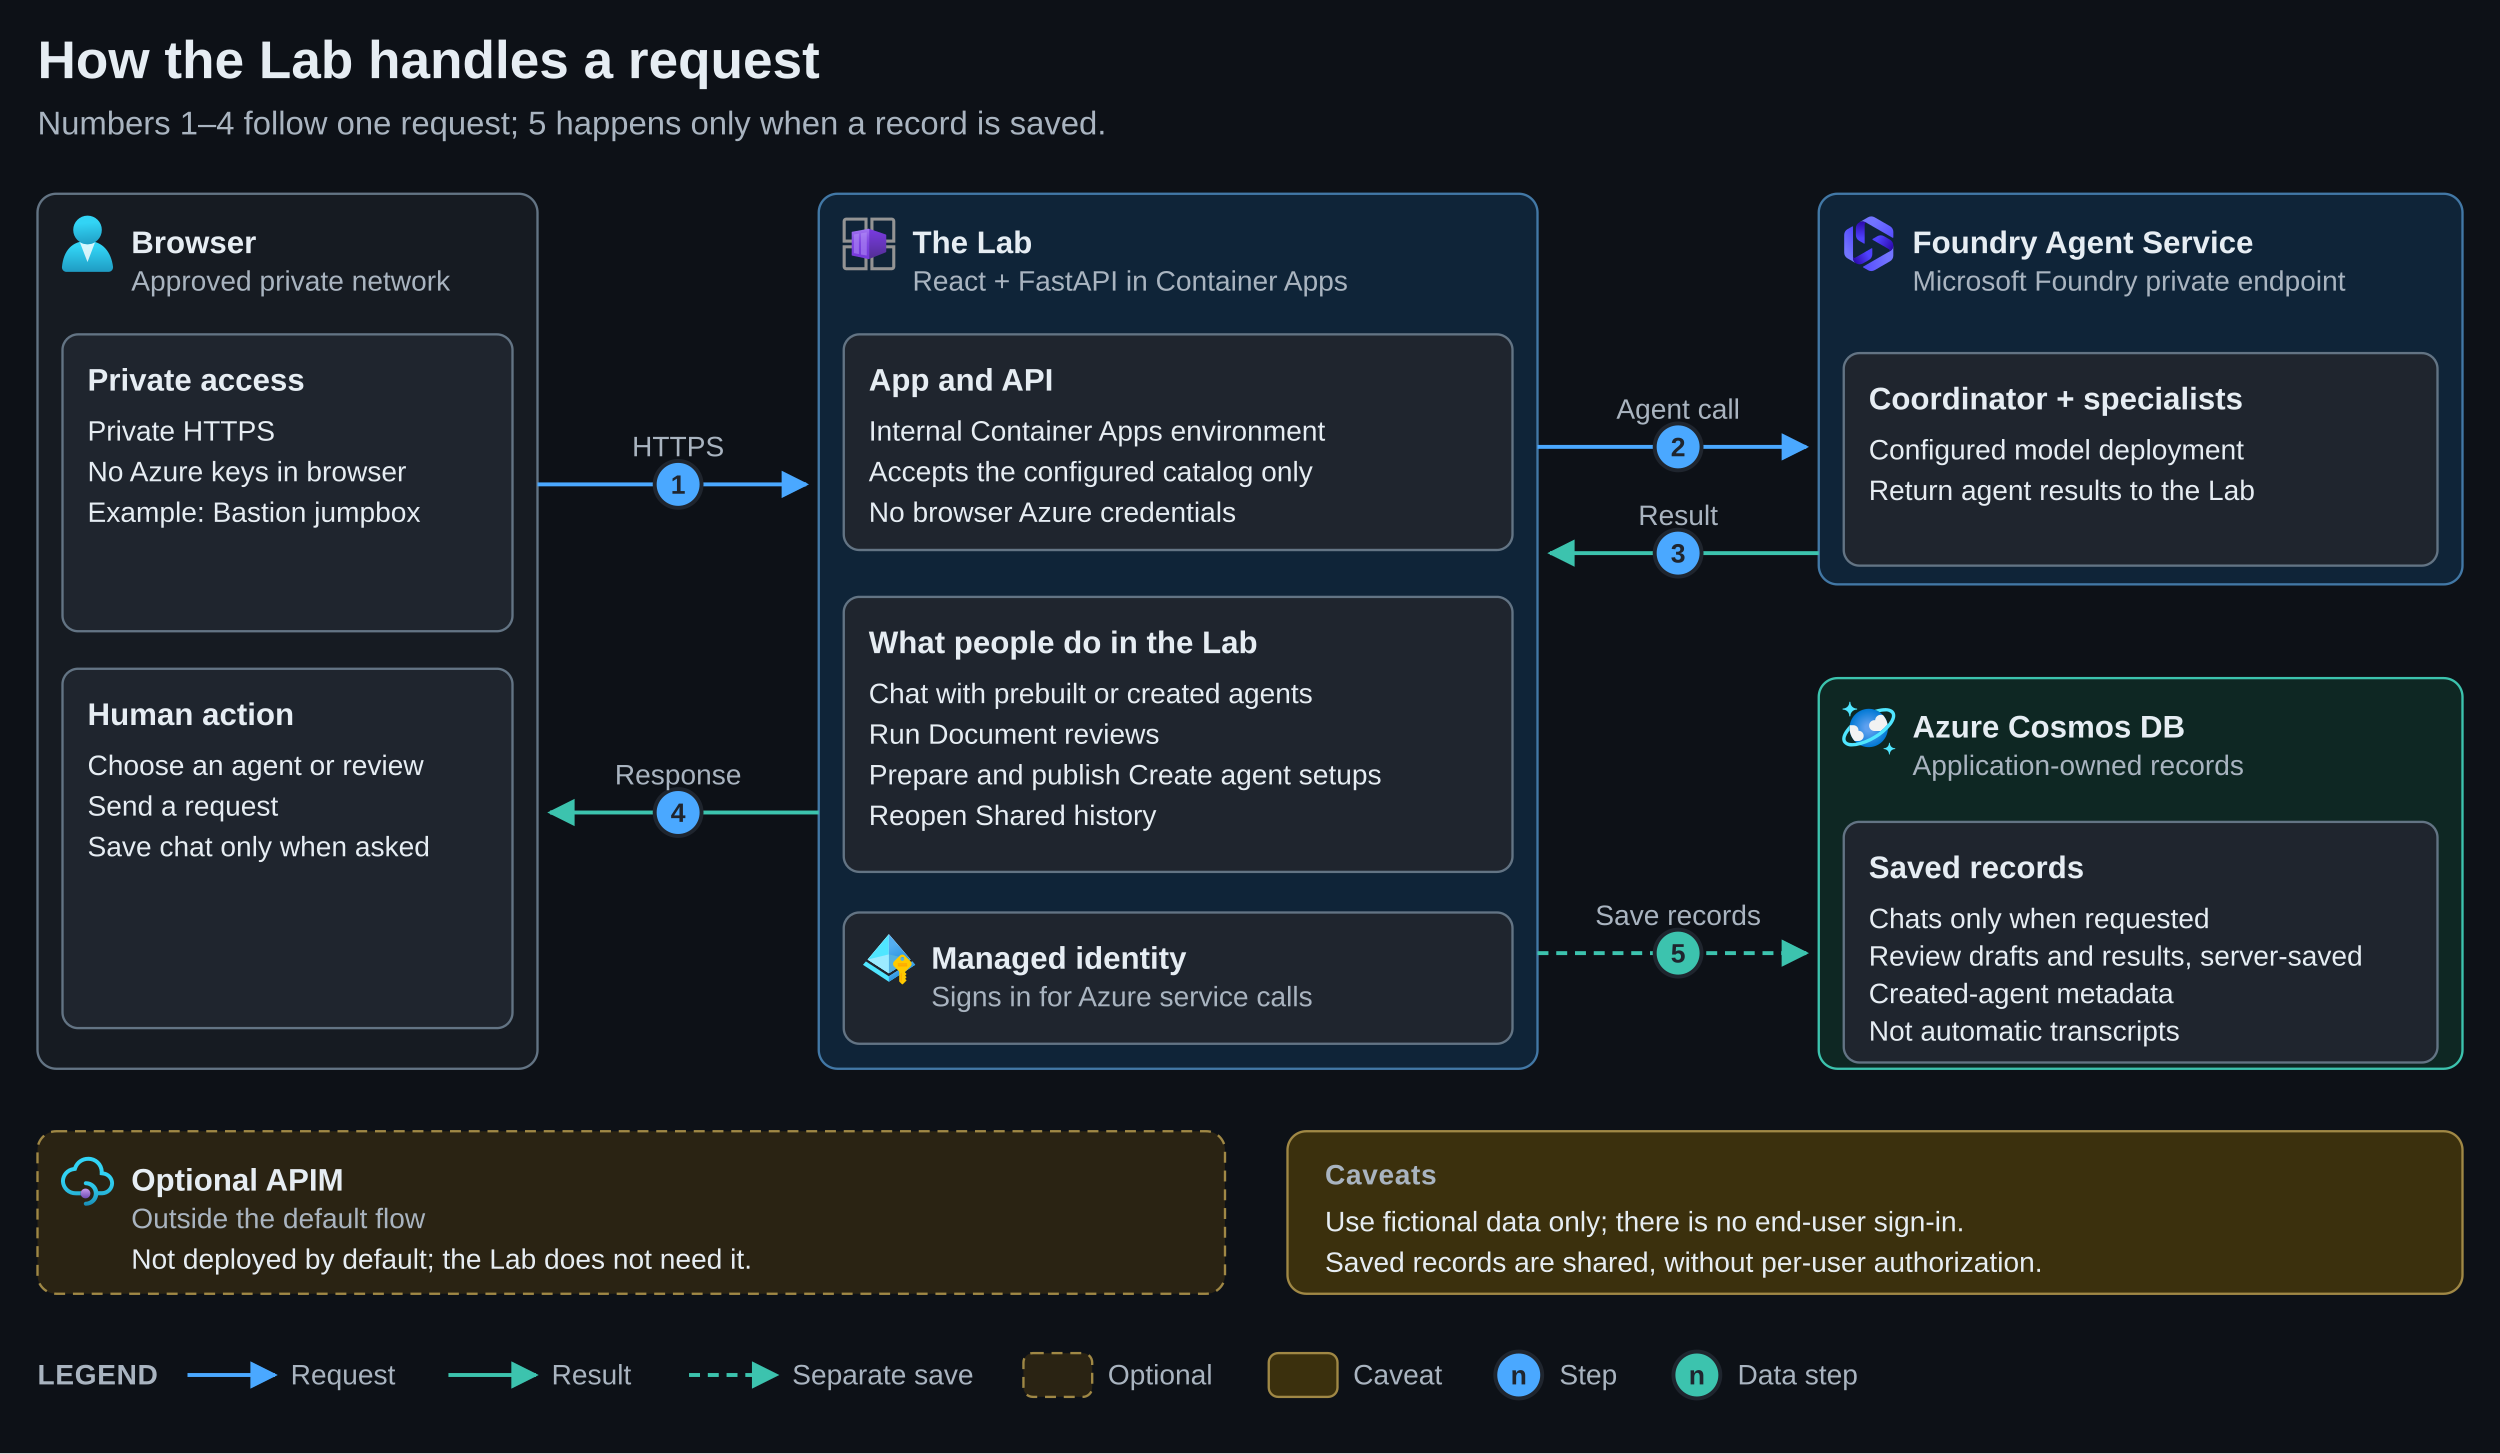
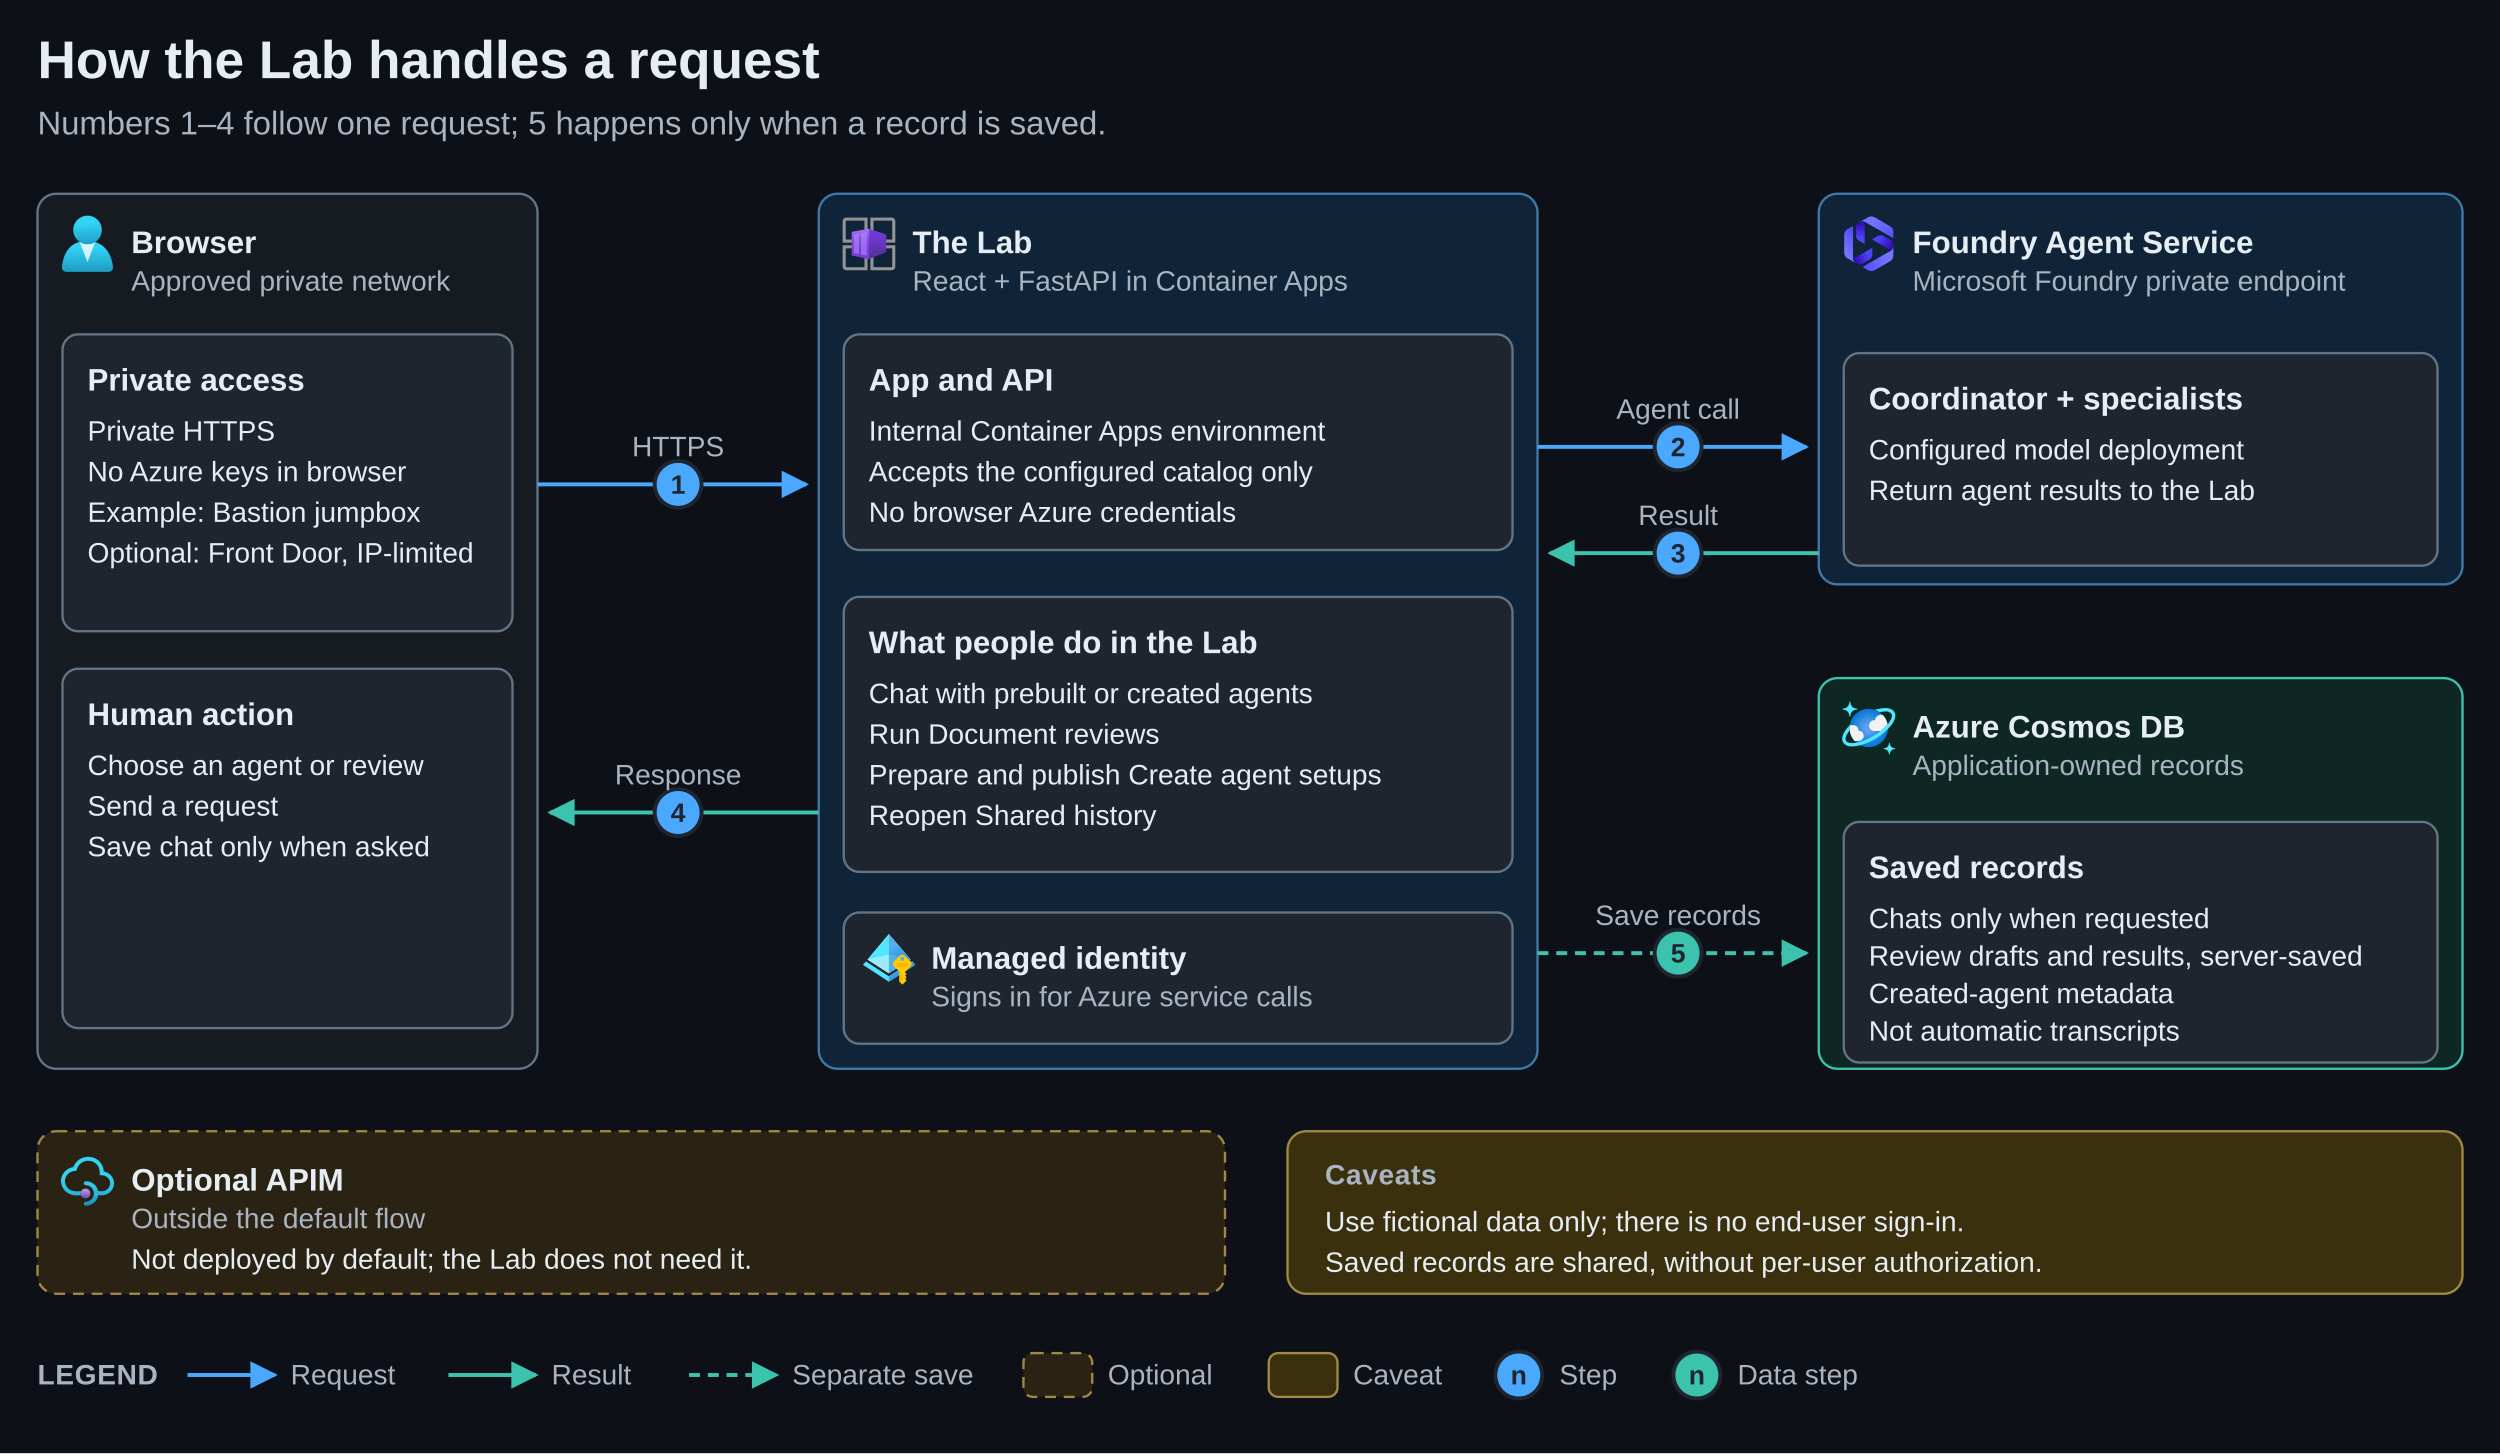
<svg xmlns="http://www.w3.org/2000/svg" width="1600" height="930" viewBox="0 0 1600 930" role="img" aria-labelledby="title desc" style="max-width:100%;height:auto">
  <defs>
    <marker id="blue" viewBox="0 0 10 10" refX="9" refY="5" markerWidth="7" markerHeight="7" orient="auto">
      <path d="M0 0L10 5L0 10z" fill="#4aa8ff" />
    </marker>
    <marker id="teal" viewBox="0 0 10 10" refX="9" refY="5" markerWidth="7" markerHeight="7" orient="auto">
      <path d="M0 0L10 5L0 10z" fill="#3cc3ae" />
    </marker>
    <style>
      text { font-family: 'Segoe UI', Arial, sans-serif; fill: #e6edf3; }
      .title { font-size: 34px; font-weight: 600; }
      .sub { font-size: 21px; fill: #a9b4c0; }
      .heading { font-size: 24px; font-weight: 600; }
      .name { font-size: 20px; font-weight: 600; }
      .body { font-size: 20px; }
      .detail { font-size: 18px; }
      .small { font-size: 18px; fill: #a9b4c0; }
      .pe { font-size: 18px; font-weight: 600; fill: #b8c9da; }
      .mono { font-family: Consolas, 'Cascadia Mono', monospace; font-size: 17px; font-weight: 600; fill: #b8c9da; }
      .cidr { font-family: Consolas, 'Cascadia Mono', monospace; font-size: 17px; fill: #a9b4c0; }
      .label { font-size: 18px; fill: #a9b4c0; font-weight: 600; }
      .boundary { font-size: 18px; font-weight: 600; fill: #a9b4c0; letter-spacing: 0.4px; }
      .num { font-family: 'Segoe UI', Arial, sans-serif; font-size: 17px; font-weight: 700; fill: #1f252e; }
      .request { fill: none; stroke: #4aa8ff; stroke-width: 2.5; marker-end: url(#blue); }
      .result { fill: none; stroke: #3cc3ae; stroke-width: 2.5; marker-end: url(#teal); }
      .data { fill: none; stroke: #3cc3ae; stroke-width: 2.5; stroke-dasharray: 7 5; marker-end: url(#teal); }
      .bus { fill: none; stroke: #3cc3ae; stroke-width: 2.5; stroke-dasharray: 7 5; }
      .line { fill: none; stroke: #4aa8ff; stroke-width: 2.5; }
      .link { fill: none; stroke: #6b7c8e; stroke-width: 2; }
    </style>
  </defs>
  <rect width="1600" height="930" fill="#0d1117" />
  <text x="24" y="50" class="title">How the Lab handles a request</text>
  <text x="24" y="86" class="sub">Numbers 1–4 follow one request; 5 happens only when a record is saved.</text>
  <rect x="24" y="124" width="320" height="560" rx="12" fill="#161b22" stroke="#637484" stroke-width="1.5" />
  <svg x="38" y="138" width="36" height="36" viewBox="0 0 18 18">
    <defs>
      <linearGradient id="icon1-be92901b-ec33-4c65-adf1-9b0eed06d677" x1="9" y1="6.88" x2="9" y2="20.45" gradientUnits="userSpaceOnUse">
        <stop offset="0.22" stop-color="#32d4f5" />
        <stop offset="1" stop-color="#198ab3" />
      </linearGradient>
      <linearGradient id="icon1-b46fc246-25d8-4398-8779-1042e8cacae7" x1="8.61" y1="-0.4" x2="9.6" y2="11.92" gradientUnits="userSpaceOnUse">
        <stop offset="0.22" stop-color="#32d4f5" />
        <stop offset="1" stop-color="#198ab3" />
      </linearGradient>
    </defs>
    <path d="M15.72,18a1.45,1.45,0,0,0,1.45-1.45.47.47,0,0,0,0-.17C16.59,11.81,14,8.09,9,8.09S1.34,11.24.83,16.39A1.46,1.46,0,0,0,2.14,18H15.72Z" fill="url(#icon1-be92901b-ec33-4c65-adf1-9b0eed06d677)" />
    <path d="M9,9.17a4.59,4.59,0,0,1-2.48-.73L9,14.86l2.44-6.38A4.53,4.53,0,0,1,9,9.17Z" fill="#fff" opacity="0.8" />
    <circle cx="9.01" cy="4.58" r="4.58" fill="url(#icon1-b46fc246-25d8-4398-8779-1042e8cacae7)" />
  </svg>
  <text x="84" y="162" class="name">Browser</text>
  <text x="84" y="186" class="small">Approved private network</text>
  <rect x="40" y="214" width="288" height="190" rx="10" fill="#1f252e" stroke="#637484" stroke-width="1.5" />
  <text x="56" y="250" class="name">Private access</text>
  <text x="56" y="282" class="detail">Private HTTPS</text>
  <text x="56" y="308" class="detail">No Azure keys in browser</text>
  <text x="56" y="334" class="detail">Example: Bastion jumpbox</text>
+   <text x="56" y="360" class="detail">Optional: Front Door, IP-limited</text>
  <rect x="40" y="428" width="288" height="230" rx="10" fill="#1f252e" stroke="#637484" stroke-width="1.5" />
  <text x="56" y="464" class="name">Human action</text>
  <text x="56" y="496" class="detail">Choose an agent or review</text>
  <text x="56" y="522" class="detail">Send a request</text>
  <text x="56" y="548" class="detail">Save chat only when asked</text>
  <rect x="524" y="124" width="460" height="560" rx="12" fill="#0f2438" stroke="#4278a6" stroke-width="1.5" />
  <svg x="538" y="138" width="36" height="36" viewBox="0 0 18 18">
    <defs>
      <linearGradient id="icon2-a3a44093-b157-426e-a8fe-cec9f9c23978" x1="11.729" y1="4.88" x2="11.729" y2="13.099" gradientUnits="userSpaceOnUse">
        <stop offset="0.001" stop-color="#773adc" />
        <stop offset="0.528" stop-color="#6635bb" />
        <stop offset="1" stop-color="#552f99" />
      </linearGradient>
      <linearGradient id="icon2-ad838859-03f4-472f-81bc-ebc921d71335" x1="6.35" y1="13.914" x2="6.35" y2="4.198" gradientUnits="userSpaceOnUse">
        <stop offset="0.001" stop-color="#773adc" />
        <stop offset="0.307" stop-color="#793ddd" />
        <stop offset="0.532" stop-color="#8046e1" />
        <stop offset="0.731" stop-color="#8c56e7" />
        <stop offset="0.915" stop-color="#9c6def" />
        <stop offset="1" stop-color="#a67af4" />
      </linearGradient>
    </defs>
    <g id="icon2-ae82470d-7a6c-4dfe-8533-59d8ff948629">
      <g>
        <path d="M8.617,8.644H.639V1.784A1.16,1.16,0,0,1,1.788.624H8.617ZM1.63,7.653h6V1.594H1.788a.158.158,0,0,0-.158.158h0Z" fill="#949494" />
        <path d="M17.5,8.644H9.523V.624h6.828A1.16,1.16,0,0,1,17.5,1.784Zm-6.987-.991h6V1.784a.157.157,0,0,0-.123-.187.2.2,0,0,0-.035,0H10.513Z" fill="#949494" />
        <path d="M8.617,17.485H1.788A1.149,1.149,0,0,1,.639,16.347V9.476H8.617ZM1.63,10.467v5.88a.158.158,0,0,0,.158.158H7.626V10.467Z" fill="#949494" />
        <path d="M16.351,17.485H9.523V9.476H17.5v6.871A1.149,1.149,0,0,1,16.351,17.485Zm-5.838-.991h5.838a.157.157,0,0,0,.158-.158V10.467h-6Z" fill="#949494" />
        <path d="M14.6,6.294a.294.294,0,0,0-.2-.278L9.044,4.205A.128.128,0,0,0,9,4.2H9a.132.132,0,0,0-.133.133v9.445A.133.133,0,0,0,9,13.911H9a.138.138,0,0,0,.049-.01l5.365-2.145a.292.292,0,0,0,.184-.272Z" fill="url(#icon2-a3a44093-b157-426e-a8fe-cec9f9c23978)" />
        <path d="M8.966,4.2l-5.293.966a.161.161,0,0,0-.13.158V12.63a.16.16,0,0,0,.126.157L8.962,13.91a.161.161,0,0,0,.191-.121.22.22,0,0,0,0-.036V4.358A.16.16,0,0,0,9,4.2.163.163,0,0,0,8.966,4.2Z" fill="url(#icon2-ad838859-03f4-472f-81bc-ebc921d71335)" />
        <path d="M6.52,5.656v6.8l1.842.3V5.335Zm-2.262.367v5.955l1.6.326V5.754Z" fill="#b796f9" opacity="0.5" />
      </g>
    </g>
  </svg>
  <text x="584" y="162" class="name">The Lab</text>
  <text x="584" y="186" class="small">React + FastAPI in Container Apps</text>
  <rect x="540" y="214" width="428" height="138" rx="10" fill="#1f252e" stroke="#637484" stroke-width="1.5" />
  <text x="556" y="250" class="name">App and API</text>
  <text x="556" y="282" class="detail">Internal Container Apps environment</text>
  <text x="556" y="308" class="detail">Accepts the configured catalog only</text>
  <text x="556" y="334" class="detail">No browser Azure credentials</text>
  <rect x="540" y="382" width="428" height="176" rx="10" fill="#1f252e" stroke="#637484" stroke-width="1.5" />
  <text x="556" y="418" class="name">What people do in the Lab</text>
  <text x="556" y="450" class="detail">Chat with prebuilt or created agents</text>
  <text x="556" y="476" class="detail">Run Document reviews</text>
  <text x="556" y="502" class="detail">Prepare and publish Create agent setups</text>
  <text x="556" y="528" class="detail">Reopen Shared history</text>
  <rect x="540" y="584" width="428" height="84" rx="10" fill="#1f252e" stroke="#637484" stroke-width="1.5" />
  <svg x="552" y="596" width="34" height="34" viewBox="0 0 18 18">
    <defs>
      <linearGradient id="icon3-bb67b154-af8f-4a53-a9ce-aa046b9398e9" x1="13.18" y1="13.01" x2="8.63" y2="4.38" gradientUnits="userSpaceOnUse">
        <stop offset="0" stop-color="#1988d9" />
        <stop offset="0.9" stop-color="#54aef0" />
      </linearGradient>
      <linearGradient id="icon3-a47d7138-084a-471d-8d63-744e75b9e8a3" x1="11.22" y1="10.5" x2="14.37" y2="15.93" gradientUnits="userSpaceOnUse">
        <stop offset="0.1" stop-color="#54aef0" />
        <stop offset="0.29" stop-color="#4fabee" />
        <stop offset="0.51" stop-color="#41a2e9" />
        <stop offset="0.74" stop-color="#2a93e0" />
        <stop offset="0.88" stop-color="#1988d9" />
      </linearGradient>
    </defs>
    <g>
      <polygon points="1.15 10.22 8.93 15.27 16.85 10.21 17.85 11.36 8.93 17.11 0.15 11.37 1.15 10.22" fill="#50e6ff" />
      <polygon points="1.73 9.58 8.93 1 16.28 9.59 8.93 14.23 1.73 9.58" fill="#fff" />
      <polygon points="8.93 1 8.93 14.23 1.73 9.58 8.93 1" fill="#50e6ff" />
      <polygon points="8.93 1 8.93 14.23 16.28 9.59 8.93 1" fill="url(#icon3-bb67b154-af8f-4a53-a9ce-aa046b9398e9)" />
      <polygon points="8.93 7.83 16.28 9.59 8.93 14.23 8.93 7.83" fill="#53b1e0" />
      <polygon points="8.93 14.23 1.73 9.58 8.93 7.83 8.93 14.23" fill="#9cebff" />
      <polygon points="8.93 17.11 17.85 11.36 16.85 10.21 8.93 15.27 8.93 17.11" fill="url(#icon3-a47d7138-084a-471d-8d63-744e75b9e8a3)" />
      <g>
        <path id="icon3-e189a61f-631a-4122-bb2b-079e86004d96" d="M16.32,11.88a1.16,1.16,0,0,0,0-1.65h0l-2-2a1.16,1.16,0,0,0-1.64,0h0l-2,2a1.18,1.18,0,0,0,0,1.65l1.67,1.67a.32.32,0,0,1,.09.23v3.1a.36.36,0,0,0,.12.28l.76.76a.25.25,0,0,0,.37,0l.73-.73h0l.44-.44a.15.15,0,0,0,0-.21l-.31-.31a.16.16,0,0,1,0-.24l.31-.31a.16.16,0,0,0,0-.22l-.31-.31a.15.15,0,0,1,0-.23l.31-.32a.15.15,0,0,0,0-.21l-.44-.44v-.16ZM13.5,8.71a.66.66,0,1,1-.66.66.66.66,0,0,1,.66-.66Z" fill="#ffca00" />
        <path id="icon3-fb7033ee-4650-4886-80c7-eddf62560f85" d="M13,17h0a.14.14,0,0,0,.24-.11V14.33a.16.16,0,0,0-.06-.13h0a.14.14,0,0,0-.22.13v2.51A.15.15,0,0,0,13,17Z" fill="#ff9300" opacity="0.75" />
        <rect id="icon3-b166b8c2-b9ee-4c3d-bf7a-77bd5ce0570b" x="11.9" y="10.9" width="3.29" height="0.39" rx="0.18" fill="#ff9300" opacity="0.75" />
        <rect id="icon3-baf437fe-3483-4a25-94ba-1e84a64cd2eb" x="11.9" y="11.53" width="3.29" height="0.39" rx="0.18" fill="#ff9300" opacity="0.75" />
      </g>
    </g>
  </svg>
  <text x="596" y="620" class="name">Managed identity</text>
  <text x="596" y="644" class="small">Signs in for Azure service calls</text>
  <rect x="1164" y="124" width="412" height="250" rx="12" fill="#0f2438" stroke="#4278a6" stroke-width="1.5" />
  <svg x="1178" y="138" width="36" height="36" viewBox="0 0 18 18">
    <defs>
      <linearGradient id="icon4-uuid-c41a1b5d-c3ee-4413-bef2-f5a072ba936e" x1="7.28" y1="272.84" x2=".39" y2="267.87" gradientTransform="translate(0 280) scale(1 -1)" gradientUnits="userSpaceOnUse">
        <stop offset="0" stop-color="#4f42fd" />
        <stop offset=".8" stop-color="#7274ff" />
      </linearGradient>
      <linearGradient id="icon4-uuid-7a8397bb-f82e-4b4e-8fb1-c49dc20eae52" x1="10.19" y1="268.41" x2="4.38" y2="265.16" gradientTransform="translate(0 280) scale(1 -1)" gradientUnits="userSpaceOnUse">
        <stop offset=".25" stop-color="#4f42fd" />
        <stop offset="1" stop-color="#2c08ac" />
      </linearGradient>
      <linearGradient id="icon4-uuid-364cb38b-25e6-4d45-a5f3-7f7567cf1947" x1="17.43" y1="267.02" x2="5.08" y2="264.98" gradientTransform="translate(0 280) scale(1 -1)" gradientUnits="userSpaceOnUse">
        <stop offset=".2" stop-color="#7274ff" />
        <stop offset="1" stop-color="#4f42fd" />
      </linearGradient>
      <linearGradient id="icon4-uuid-fb32e334-867d-4ede-bed1-56aecae762cb" x1="10.15" y1="273.41" x2="16.87" y2="269.71" gradientTransform="translate(0 280) scale(1 -1)" gradientUnits="userSpaceOnUse">
        <stop offset=".25" stop-color="#4f42fd" />
        <stop offset="1" stop-color="#2c08ac" />
      </linearGradient>
      <linearGradient id="icon4-uuid-257bedeb-cb4e-48ec-978d-667d943d4887" x1="17.68" y1="270.57" x2="8.68" y2="279.43" gradientTransform="translate(0 280) scale(1 -1)" gradientUnits="userSpaceOnUse">
        <stop offset="0" stop-color="#4f42fd" />
        <stop offset=".8" stop-color="#7274ff" />
      </linearGradient>
      <linearGradient id="icon4-uuid-d24b3f2b-55bd-4731-8d82-2ccb3a949da7" x1="6.64" y1="271.02" x2="6.64" y2="278.12" gradientTransform="translate(0 280) scale(1 -1)" gradientUnits="userSpaceOnUse">
        <stop offset=".25" stop-color="#4f42fd" />
        <stop offset="1" stop-color="#2c08ac" />
      </linearGradient>
    </defs>
    <path d="M5.02,15.31l-2.82-1.63c-.66-.38-1.06-1.08-1.06-1.83v-5.69c0-.76.4-1.46,1.06-1.83l1.53-.88c.1-.06.24.01.24.14v9.91c0,.37.1.73.28,1.04.18.32.45.59.78.78h0Z" fill="url(#icon4-uuid-c41a1b5d-c3ee-4413-bef2-f5a072ba936e)" />
    <path d="M10.14,10.59v1.76c0,.76-.4,1.46-1.06,1.83l-1.94,1.12c-.65.38-1.46.38-2.12,0-.33-.19-.59-.46-.78-.78-.18-.31-.28-.67-.28-1.04v-.42c0,.36.39.59.71.4l5.23-3.02c.1-.06.24.01.24.14Z" fill="url(#icon4-uuid-7a8397bb-f82e-4b4e-8fb1-c49dc20eae52)" />
    <path d="M16.86,9.53v3.26c0,.76-.4,1.46-1.06,1.83l-4.93,2.84c-.65.38-1.46.38-2.12,0l-1.53-.88c-.1-.06-.1-.21,0-.27l8.59-4.96c.32-.19.58-.45.76-.77.18-.32.28-.68.28-1.06Z" fill="url(#icon4-uuid-364cb38b-25e6-4d45-a5f3-7f7567cf1947)" />
    <path d="M10.22,7.46l1.53-.88c.65-.38,1.46-.38,2.12,0l1.94,1.12c.65.38,1.06,1.08,1.06,1.83,0,.38-.1.74-.28,1.06-.18.31-.44.58-.76.77l-.36.21c.31-.18.31-.63,0-.81l-5.23-3.02c-.1-.06-.1-.21,0-.27Z" fill="url(#icon4-uuid-fb32e334-867d-4ede-bed1-56aecae762cb)" />
    <path d="M5.94,2.16l2.82-1.63c.66-.38,1.46-.38,2.12,0l4.93,2.84c.65.38,1.06,1.08,1.06,1.83v1.76c0,.12-.13.2-.24.14L8.04,2.16c-.32-.18-.68-.28-1.05-.28-.37,0-.73.09-1.06.28h0Z" fill="url(#icon4-uuid-257bedeb-cb4e-48ec-978d-667d943d4887)" />
    <path d="M7.47,8.95l-1.53-.88c-.66-.38-1.06-1.08-1.06-1.83v-2.24c0-.76.4-1.46,1.06-1.83.33-.19.69-.28,1.06-.28s.72.09,1.04.28l.36.21c-.31-.18-.7.05-.7.41v6.04c0,.12-.13.2-.24.14h0Z" fill="url(#icon4-uuid-d24b3f2b-55bd-4731-8d82-2ccb3a949da7)" />
  </svg>
  <text x="1224" y="162" class="name">Foundry Agent Service</text>
  <text x="1224" y="186" class="small">Microsoft Foundry private endpoint</text>
  <rect x="1180" y="226" width="380" height="136" rx="10" fill="#1f252e" stroke="#637484" stroke-width="1.5" />
  <text x="1196" y="262" class="name">Coordinator + specialists</text>
  <text x="1196" y="294" class="detail">Configured model deployment</text>
  <text x="1196" y="320" class="detail">Return agent results to the Lab</text>
  <rect x="1164" y="434" width="412" height="250" rx="12" fill="#0e2723" stroke="#3cc3ae" stroke-width="1.5" />
  <svg x="1178" y="448" width="36" height="36" viewBox="0 0 18 18">
    <defs>
      <radialGradient id="icon5-b25d0836-964a-4c84-8c20-855f66e8345e" cx="-105.006" cy="-10.409" r="5.954" gradientTransform="translate(117.739 19.644) scale(1.036 1.027)" gradientUnits="userSpaceOnUse">
        <stop offset="0.183" stop-color="#5ea0ef" />
        <stop offset="1" stop-color="#0078d4" />
      </radialGradient>
      <clipPath id="icon5-b36c7f5d-2ef1-4760-8a25-eeb9661f4e47">
        <path d="M14.969,7.53A6.137,6.137,0,1,1,7.574,2.987,6.137,6.137,0,0,1,14.969,7.53Z" fill="none" />
      </clipPath>
    </defs>
    <path d="M2.954,5.266a.175.175,0,0,1-.176-.176h0A2.012,2.012,0,0,0,.769,3.081a.176.176,0,0,1-.176-.175h0a.176.176,0,0,1,.176-.176A2.012,2.012,0,0,0,2.778.72.175.175,0,0,1,2.954.544h0A.175.175,0,0,1,3.13.72h0A2.012,2.012,0,0,0,5.139,2.729a.175.175,0,0,1,.176.176h0a.175.175,0,0,1-.176.176h0A2.011,2.011,0,0,0,3.13,5.09.177.177,0,0,1,2.954,5.266Z" fill="#50e6ff" />
    <path d="M15.611,17.456a.141.141,0,0,1-.141-.141h0a1.609,1.609,0,0,0-1.607-1.607.141.141,0,0,1-.141-.14h0a.141.141,0,0,1,.141-.141h0a1.608,1.608,0,0,0,1.607-1.607.141.141,0,0,1,.141-.141h0a.141.141,0,0,1,.141.141h0a1.608,1.608,0,0,0,1.607,1.607.141.141,0,1,1,0,.282h0a1.609,1.609,0,0,0-1.607,1.607A.141.141,0,0,1,15.611,17.456Z" fill="#50e6ff" />
    <g>
      <path d="M14.969,7.53A6.137,6.137,0,1,1,7.574,2.987,6.137,6.137,0,0,1,14.969,7.53Z" fill="url(#icon5-b25d0836-964a-4c84-8c20-855f66e8345e)" />
      <g clip-path="url(#icon5-b36c7f5d-2ef1-4760-8a25-eeb9661f4e47)">
        <path d="M5.709,13.115A1.638,1.638,0,1,0,5.714,9.84,1.307,1.307,0,0,0,5.721,9.7,1.651,1.651,0,0,0,4.06,8.064H2.832a6.251,6.251,0,0,0,1.595,5.051Z" fill="#f2f2f2" />
        <path d="M15.045,7.815c0-.015,0-.03-.007-.044a5.978,5.978,0,0,0-1.406-2.88,1.825,1.825,0,0,0-.289-.09,1.806,1.806,0,0,0-2.3,1.663,2,2,0,0,0-.2-.013,1.737,1.737,0,0,0-.581,3.374,1.451,1.451,0,0,0,.541.1h2.03A13.453,13.453,0,0,0,15.045,7.815Z" fill="#f2f2f2" />
      </g>
    </g>
    <path d="M17.191,3.832c-.629-1.047-2.1-1.455-4.155-1.149a14.606,14.606,0,0,0-2.082.452,6.456,6.456,0,0,1,1.528.767c.241-.053.483-.116.715-.151A7.49,7.49,0,0,1,14.3,3.662a2.188,2.188,0,0,1,1.959.725h0c.383.638.06,1.729-.886,3a16.723,16.723,0,0,1-4.749,4.051A16.758,16.758,0,0,1,4.8,13.7c-1.564.234-2.682,0-3.065-.636s-.06-1.73.886-2.995c.117-.157.146-.234.279-.392a6.252,6.252,0,0,1,.026-1.63A11.552,11.552,0,0,0,1.756,9.419C.517,11.076.181,12.566.809,13.613a3.165,3.165,0,0,0,2.9,1.249,8.434,8.434,0,0,0,1.251-.1,17.855,17.855,0,0,0,6.219-2.4,17.808,17.808,0,0,0,5.061-4.332C17.483,6.369,17.819,4.88,17.191,3.832Z" fill="#50e6ff" />
  </svg>
  <text x="1224" y="472" class="name">Azure Cosmos DB</text>
  <text x="1224" y="496" class="small">Application-owned records</text>
  <rect x="1180" y="526" width="380" height="154" rx="10" fill="#1f252e" stroke="#637484" stroke-width="1.5" />
  <text x="1196" y="562" class="name">Saved records</text>
  <text x="1196" y="594" class="detail">Chats only when requested</text>
  <text x="1196" y="618" class="detail">Review drafts and results, server-saved</text>
  <text x="1196" y="642" class="detail">Created-agent metadata</text>
  <text x="1196" y="666" class="detail">Not automatic transcripts</text>
  <rect x="24" y="724" width="760" height="104" rx="12" fill="#2a2313" stroke="#a08845" stroke-width="1.5" stroke-dasharray="7 5" />
  <svg x="38" y="738" width="36" height="36" viewBox="0 0 18 18">
    <defs>
      <linearGradient id="icon6-bf8a9583-aae9-48ff-87d8-fb8f44e7d6bd" x1="9" y1="16.82" x2="9" y2="1.18" gradientUnits="userSpaceOnUse">
        <stop offset="0" stop-color="#198ab3" />
        <stop offset="0.09" stop-color="#1f9dc4" />
        <stop offset="0.24" stop-color="#28b5d9" />
        <stop offset="0.4" stop-color="#2dc6e9" />
        <stop offset="0.57" stop-color="#31d1f2" />
        <stop offset="0.78" stop-color="#32d4f5" />
      </linearGradient>
      <linearGradient id="icon6-f9b1bb8c-728e-4abf-bce5-6c11ac170c5b" x1="8.36" y1="11.35" x2="8.36" y2="14.46" gradientUnits="userSpaceOnUse">
        <stop offset="0" stop-color="#c69aeb" />
        <stop offset="1" stop-color="#6f4bb2" />
      </linearGradient>
    </defs>
    <path d="M14.18,5.89A4.85,4.85,0,0,0,9.23,1.18,5,5,0,0,0,4.48,4.47,4.61,4.61,0,0,0,.5,9,4.67,4.67,0,0,0,5.29,13.5a3,3,0,0,0,.42,0h1.2a1.47,1.47,0,0,1-.11-.56v0A1.51,1.51,0,0,1,7,12.21H5.6l-.31,0A3.41,3.41,0,0,1,1.77,9,3.33,3.33,0,0,1,4.68,5.73l.76-.12.25-.73A3.73,3.73,0,0,1,9.23,2.45,3.6,3.6,0,0,1,12.91,5.9V7L14,7.15a2.59,2.59,0,0,1,2.26,2.49,2.63,2.63,0,0,1-2.62,2.54h-.15l-.08,0h-1A3.92,3.92,0,0,0,8.54,9a.64.64,0,1,0,0,1.27,2.65,2.65,0,0,1,0,5.29.64.64,0,1,0,0,1.27,3.92,3.92,0,0,0,3.87-3.34h1.05a.64.64,0,0,0,.2,0A3.91,3.91,0,0,0,17.5,9.64,3.86,3.86,0,0,0,14.18,5.89Z" fill="url(#icon6-bf8a9583-aae9-48ff-87d8-fb8f44e7d6bd)" />
    <rect x="6.8" y="11.35" width="3.12" height="3.12" rx="1.54" fill="url(#icon6-f9b1bb8c-728e-4abf-bce5-6c11ac170c5b)" />
  </svg>
  <text x="84" y="762" class="name">Optional APIM</text>
  <text x="84" y="786" class="small">Outside the default flow</text>
  <text x="84" y="812" class="detail">Not deployed by default; the Lab does not need it.</text>
  <rect x="824" y="724" width="752" height="104" rx="12" fill="#3b300d" stroke="#a08845" stroke-width="1.5" />
  <text x="848" y="758" class="boundary">Caveats</text>
  <text x="848" y="788" class="detail">Use fictional data only; there is no end-user sign-in.</text>
  <text x="848" y="814" class="detail">Saved records are shared, without per-user authorization.</text>
  <path d="M344 310H516" class="request" />
  <circle cx="434" cy="310" r="15" fill="#4aa8ff" stroke="#1f252e" stroke-width="2.5" />
  <text x="434" y="316" class="num" text-anchor="middle">1</text>
  <text x="434" y="292" class="small" text-anchor="middle">HTTPS</text>
  <path d="M984 286H1156" class="request" />
  <circle cx="1074" cy="286" r="15" fill="#4aa8ff" stroke="#1f252e" stroke-width="2.5" />
  <text x="1074" y="292" class="num" text-anchor="middle">2</text>
  <text x="1074" y="268" class="small" text-anchor="middle">Agent call</text>
  <path d="M1164 354H992" class="result" />
  <circle cx="1074" cy="354" r="15" fill="#4aa8ff" stroke="#1f252e" stroke-width="2.5" />
  <text x="1074" y="360" class="num" text-anchor="middle">3</text>
  <text x="1074" y="336" class="small" text-anchor="middle">Result</text>
  <path d="M524 520H352" class="result" />
  <circle cx="434" cy="520" r="15" fill="#4aa8ff" stroke="#1f252e" stroke-width="2.5" />
  <text x="434" y="526" class="num" text-anchor="middle">4</text>
  <text x="434" y="502" class="small" text-anchor="middle">Response</text>
  <path d="M984 610H1156" class="data" />
  <circle cx="1074" cy="610" r="15" fill="#3cc3ae" stroke="#1f252e" stroke-width="2.5" />
  <text x="1074" y="616" class="num" text-anchor="middle">5</text>
  <text x="1074" y="592" class="small" text-anchor="middle">Save records</text>
  <text x="24" y="886" class="boundary">LEGEND</text>
  <path d="M120 880H176" class="request" />
  <text x="186" y="886" class="small">Request</text>
  <path d="M287 880H343" class="result" />
  <text x="353" y="886" class="small">Result</text>
  <path d="M441 880H497" class="data" />
  <text x="507" y="886" class="small">Separate save</text>
  <rect x="655" y="866" width="44" height="28" rx="6" fill="#2a2313" stroke="#a08845" stroke-width="1.5" stroke-dasharray="7 5" />
  <text x="709" y="886" class="small">Optional</text>
  <rect x="812" y="866" width="44" height="28" rx="6" fill="#3b300d" stroke="#a08845" stroke-width="1.5" />
  <text x="866" y="886" class="small">Caveat</text>
  <circle cx="972" cy="880" r="15" fill="#4aa8ff" stroke="#1f252e" stroke-width="2.5" />
  <text x="972" y="886" class="num" text-anchor="middle">n</text>
  <text x="998" y="886" class="small">Step</text>
  <circle cx="1086" cy="880" r="15" fill="#3cc3ae" stroke="#1f252e" stroke-width="2.5" />
  <text x="1086" y="886" class="num" text-anchor="middle">n</text>
  <text x="1112" y="886" class="small">Data step</text>
</svg>
